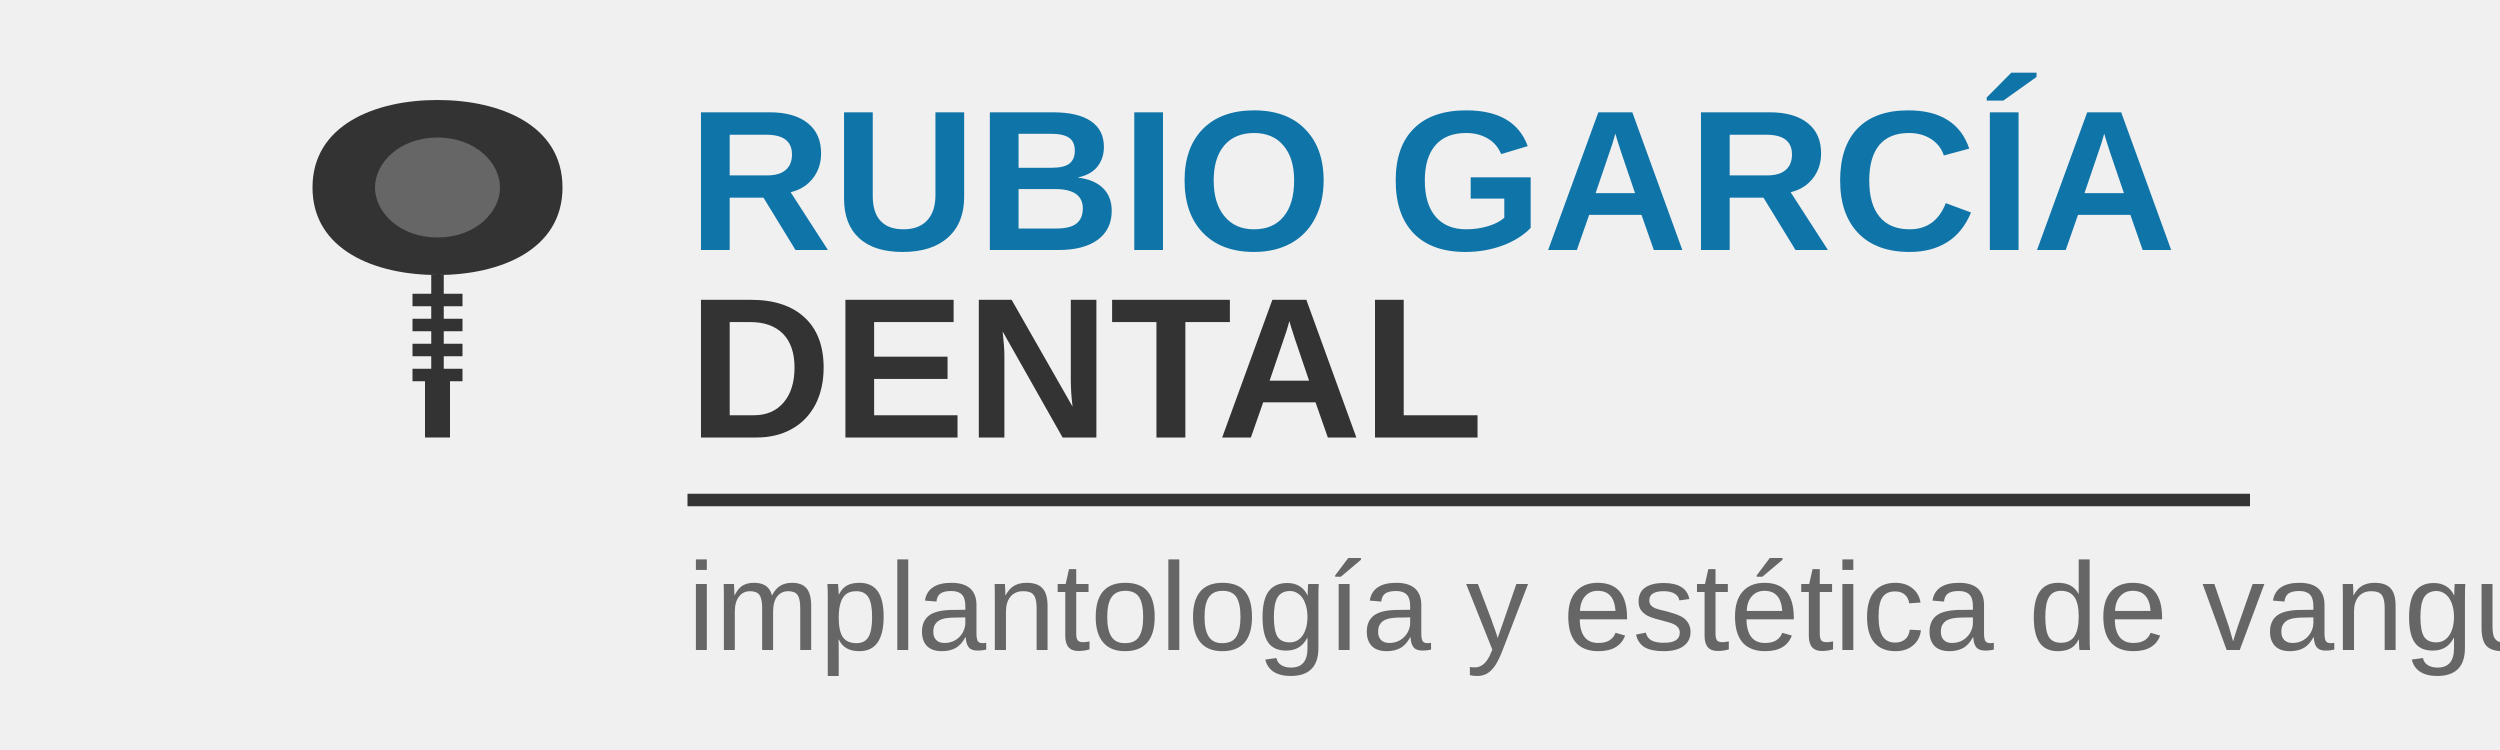
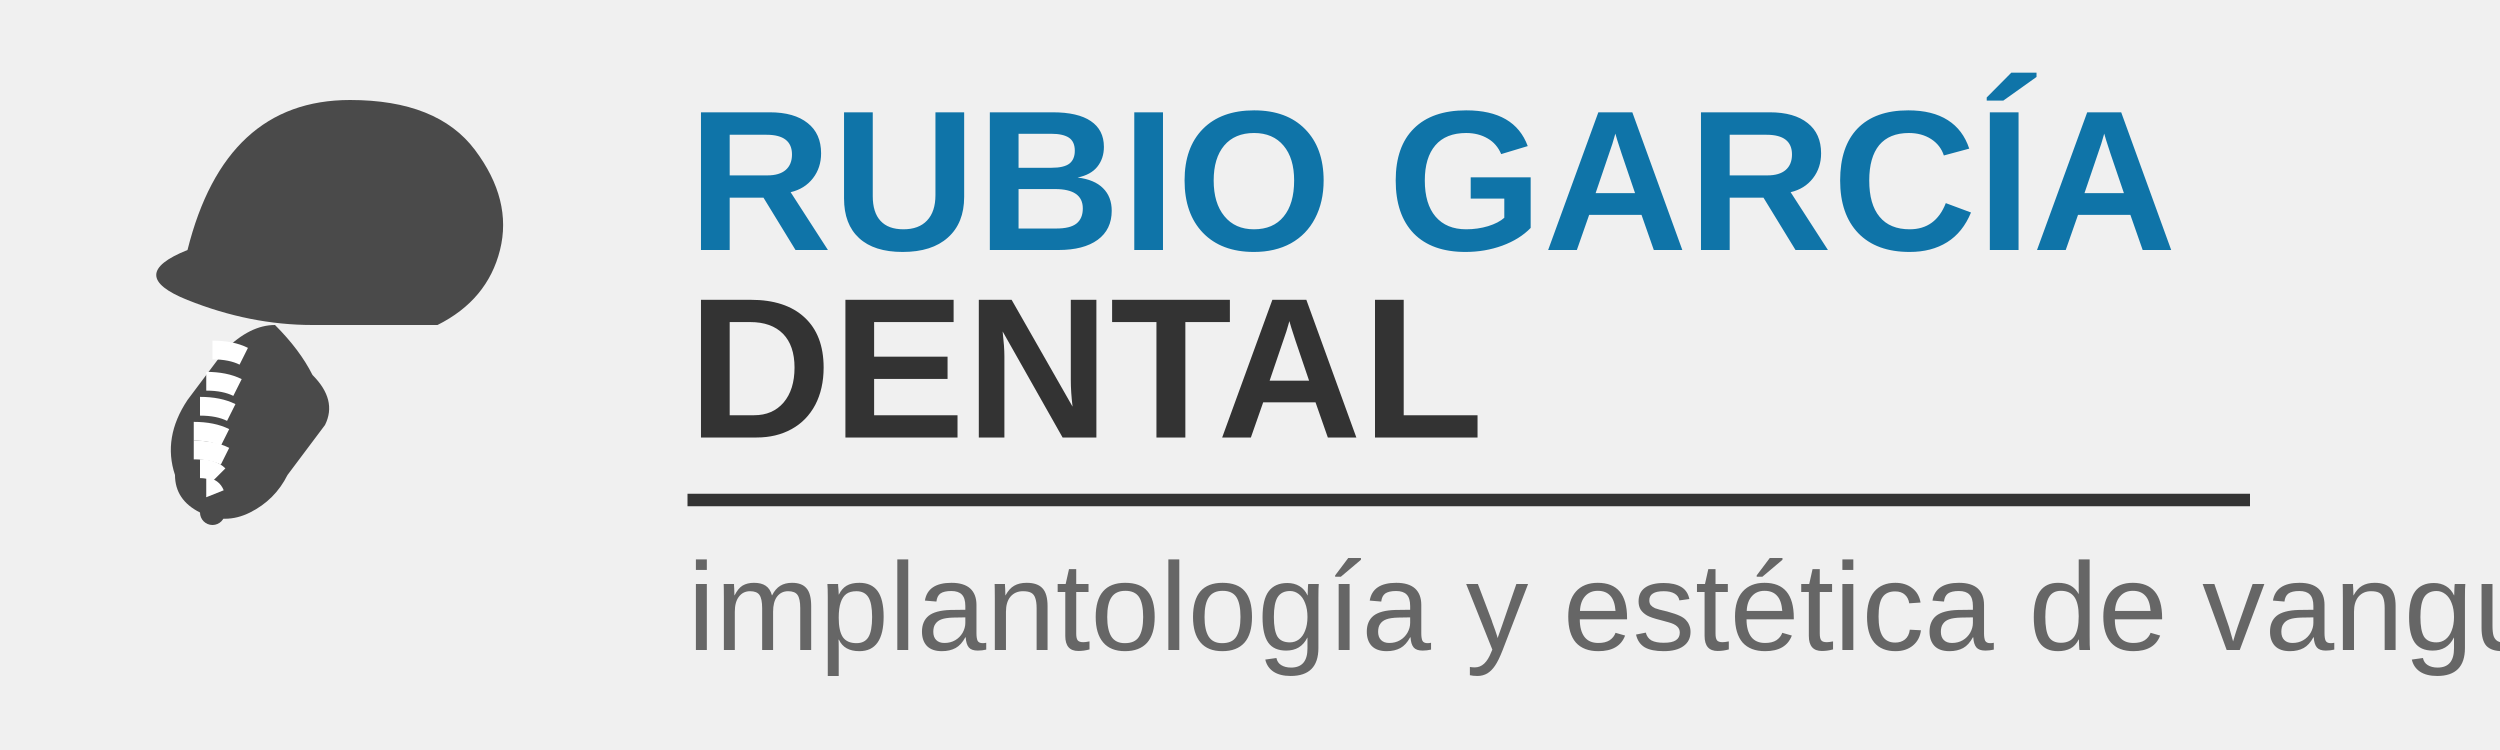
<svg xmlns="http://www.w3.org/2000/svg" width="200" height="60" viewBox="0 0 200 60" fill="none">
-   <path d="M25 15 C25 10 30 8 35 8 C40 8 45 10 45 15 C45 20 40 22 35 22 C30 22 25 20 25 15 Z" fill="#333333" />
-   <path d="M30 15 C30 17 32 19 35 19 C38 19 40 17 40 15 C40 13 38 11 35 11 C32 11 30 13 30 15 Z" fill="#666666" />
-   <path d="M35 22 L35 30 M33 24 L37 24 M33 26 L37 26 M33 28 L37 28 M33 30 L37 30" stroke="#333333" stroke-width="1" fill="none" />
-   <path d="M35 30 L35 35" stroke="#333333" stroke-width="2" />
+   <path d="M15 20 Q18 8, 28 8 Q35 8, 38 12 Q41 16, 40 20 Q39 24, 35 26 L25 26 Q20 26, 15 24 Q10 22, 15 20 Z" fill="#4A4A4A" />
+   <path d="M22 26 Q20 26, 18 28 L15 32 Q13 35, 14 38 Q14 40, 16 41 Q18 42, 20 41 Q22 40, 23 38 L26 34 Q27 32, 25 30 Q24 28, 22 26 Z" fill="#4A4A4A" />
+   <path d="M17 28 Q18.5 28, 19.5 28.5" stroke="white" stroke-width="1.5" fill="none" />
+   <path d="M16.5 30.5 Q18 30.5, 19 31" stroke="white" stroke-width="1.5" fill="none" />
+   <path d="M16 32.5 Q17.5 32.5, 18.5 33" stroke="white" stroke-width="1.5" fill="none" />
+   <path d="M15.5 34.5 Q17 34.5, 18 35" stroke="white" stroke-width="1.5" fill="none" />
+   <path d="M15.5 36 Q17 36, 18 36.5" stroke="white" stroke-width="1.5" fill="none" />
+   <path d="M16 37.5 Q17 37.5, 17.5 38" stroke="white" stroke-width="1.5" fill="none" />
+   <path d="M16.5 39 Q17 39, 17.2 39.5" stroke="white" stroke-width="1.5" fill="none" />
+   <circle cx="17" cy="41" r="1" fill="#4A4A4A" />
  <text x="55" y="20" font-family="Arial, sans-serif" font-size="16" font-weight="bold" fill="#0F74A8">RUBIO GARCÍA</text>
  <text x="55" y="35" font-family="Arial, sans-serif" font-size="16" font-weight="bold" fill="#333333">DENTAL</text>
  <line x1="55" y1="40" x2="180" y2="40" stroke="#333333" stroke-width="1" />
  <text x="55" y="52" font-family="Arial, sans-serif" font-size="10" fill="#666666">implantología y estética de vanguardia</text>
</svg>
